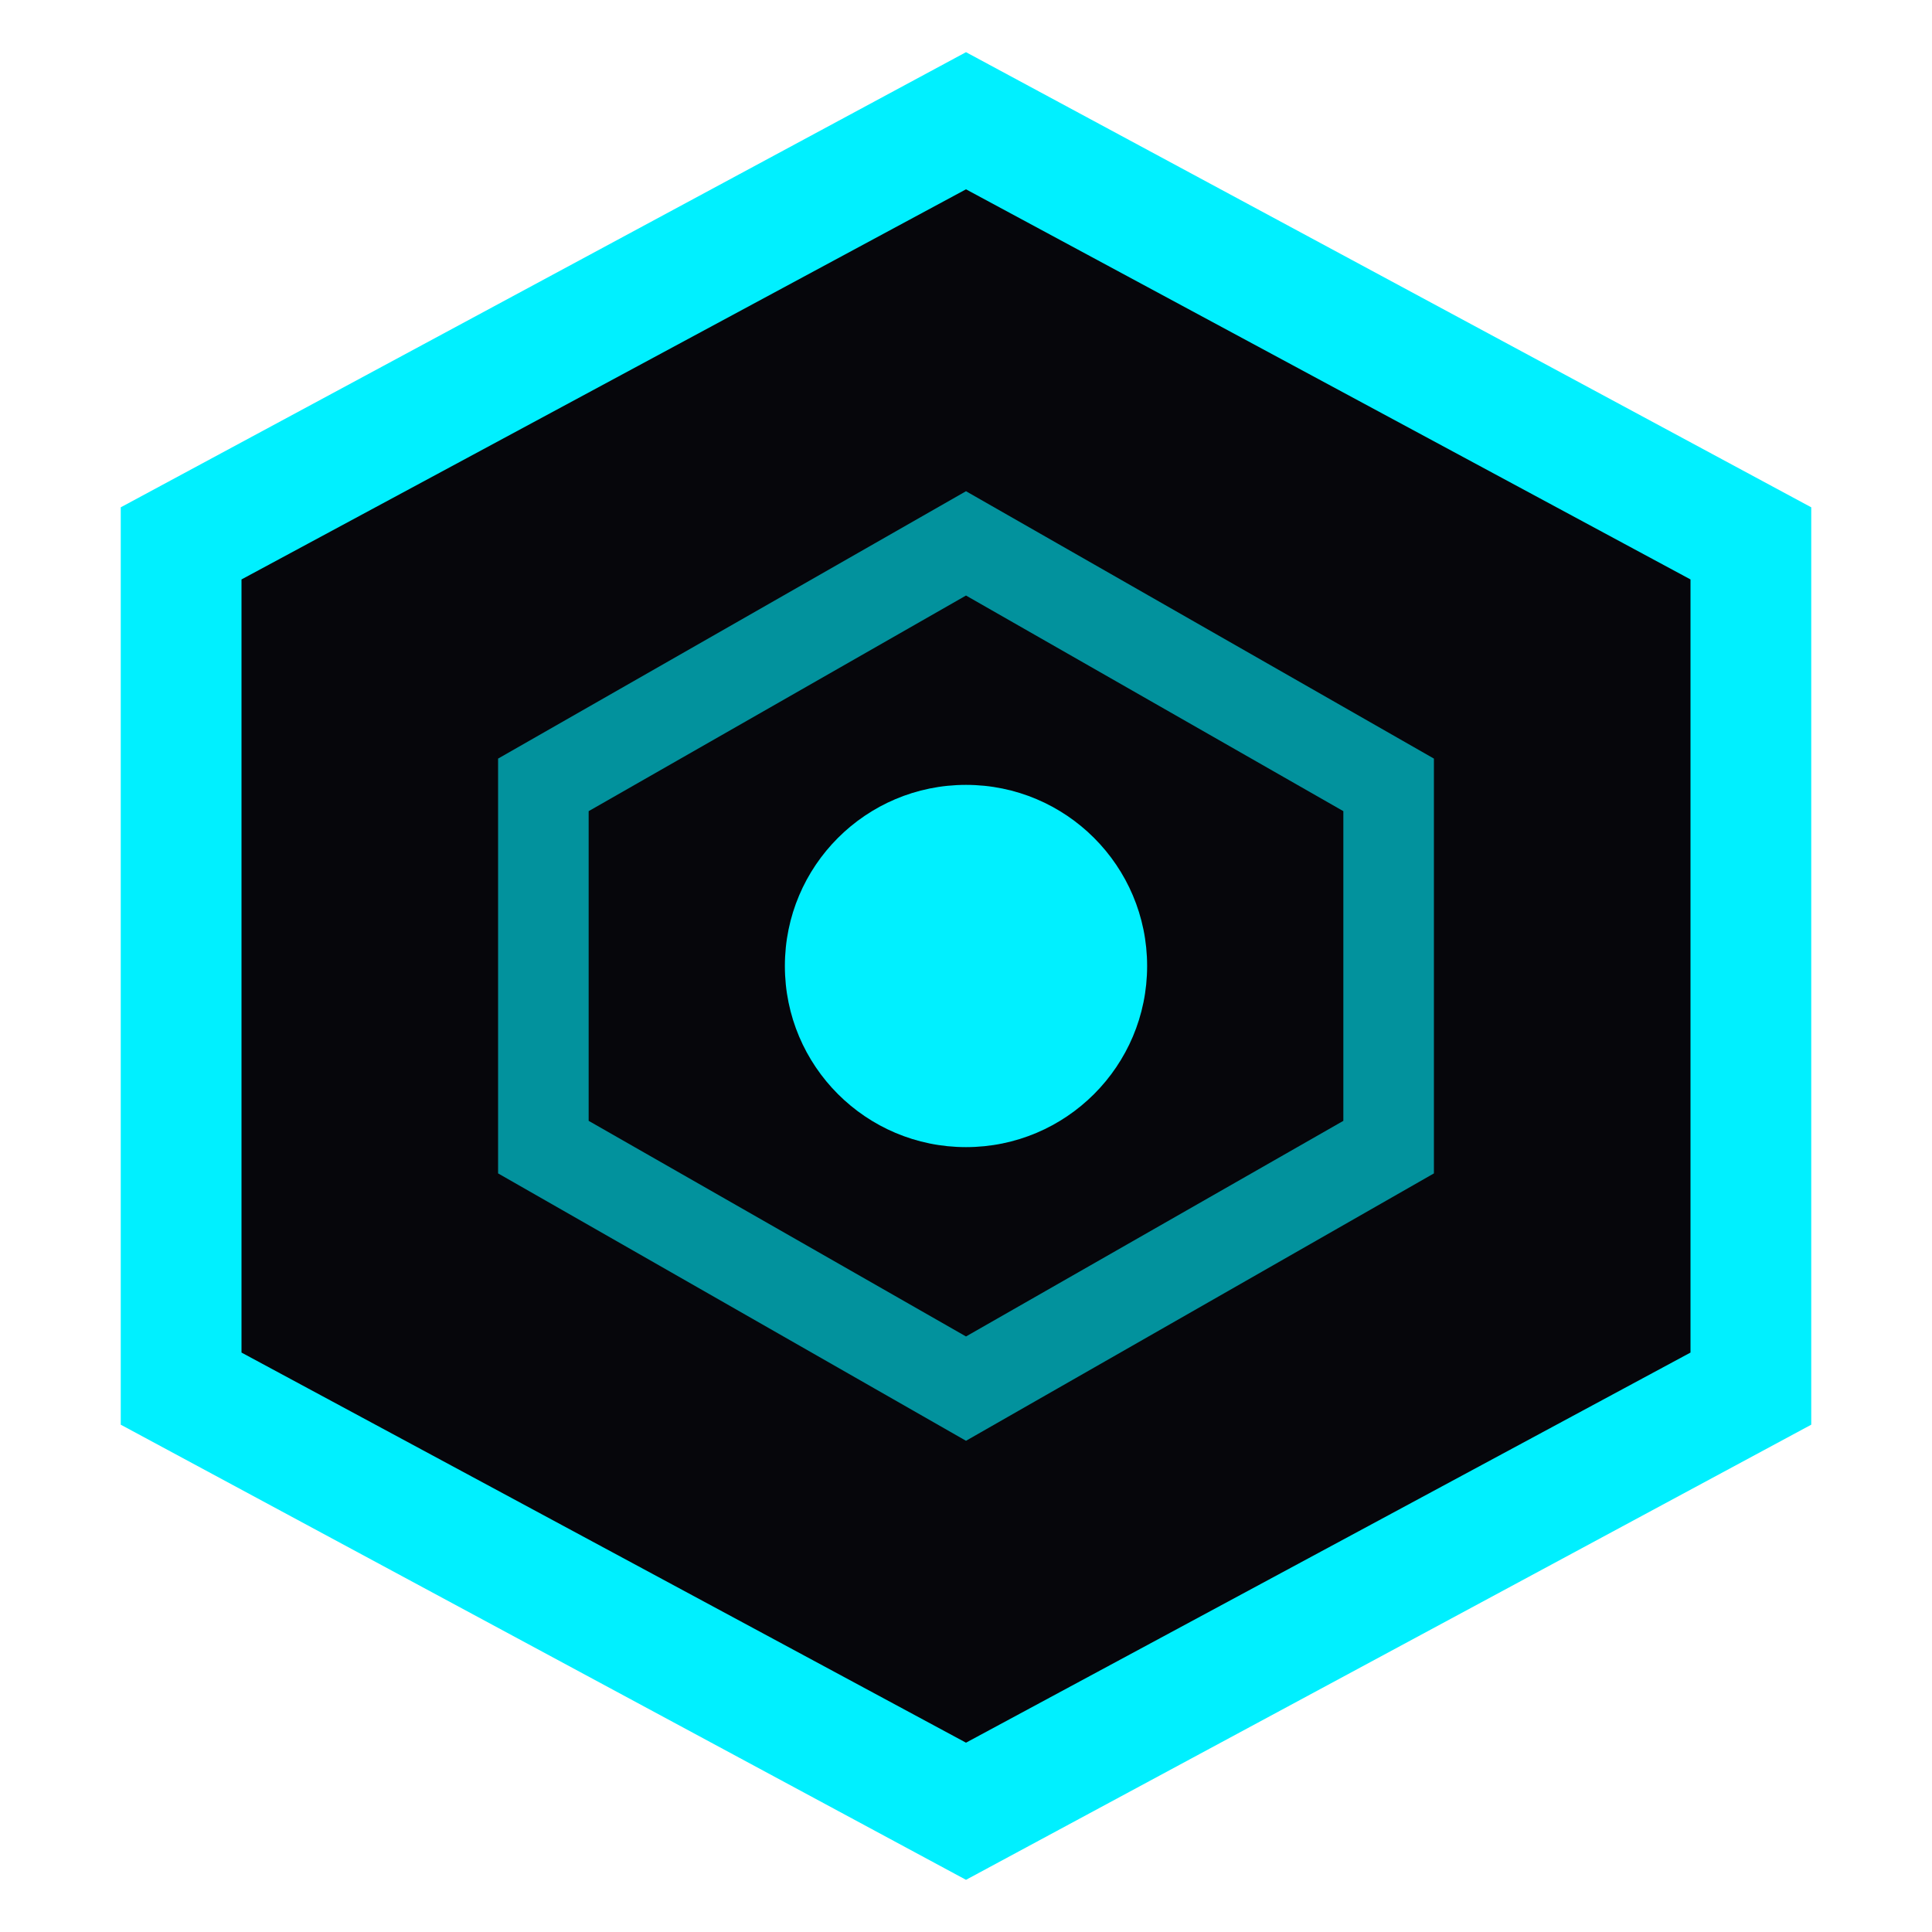
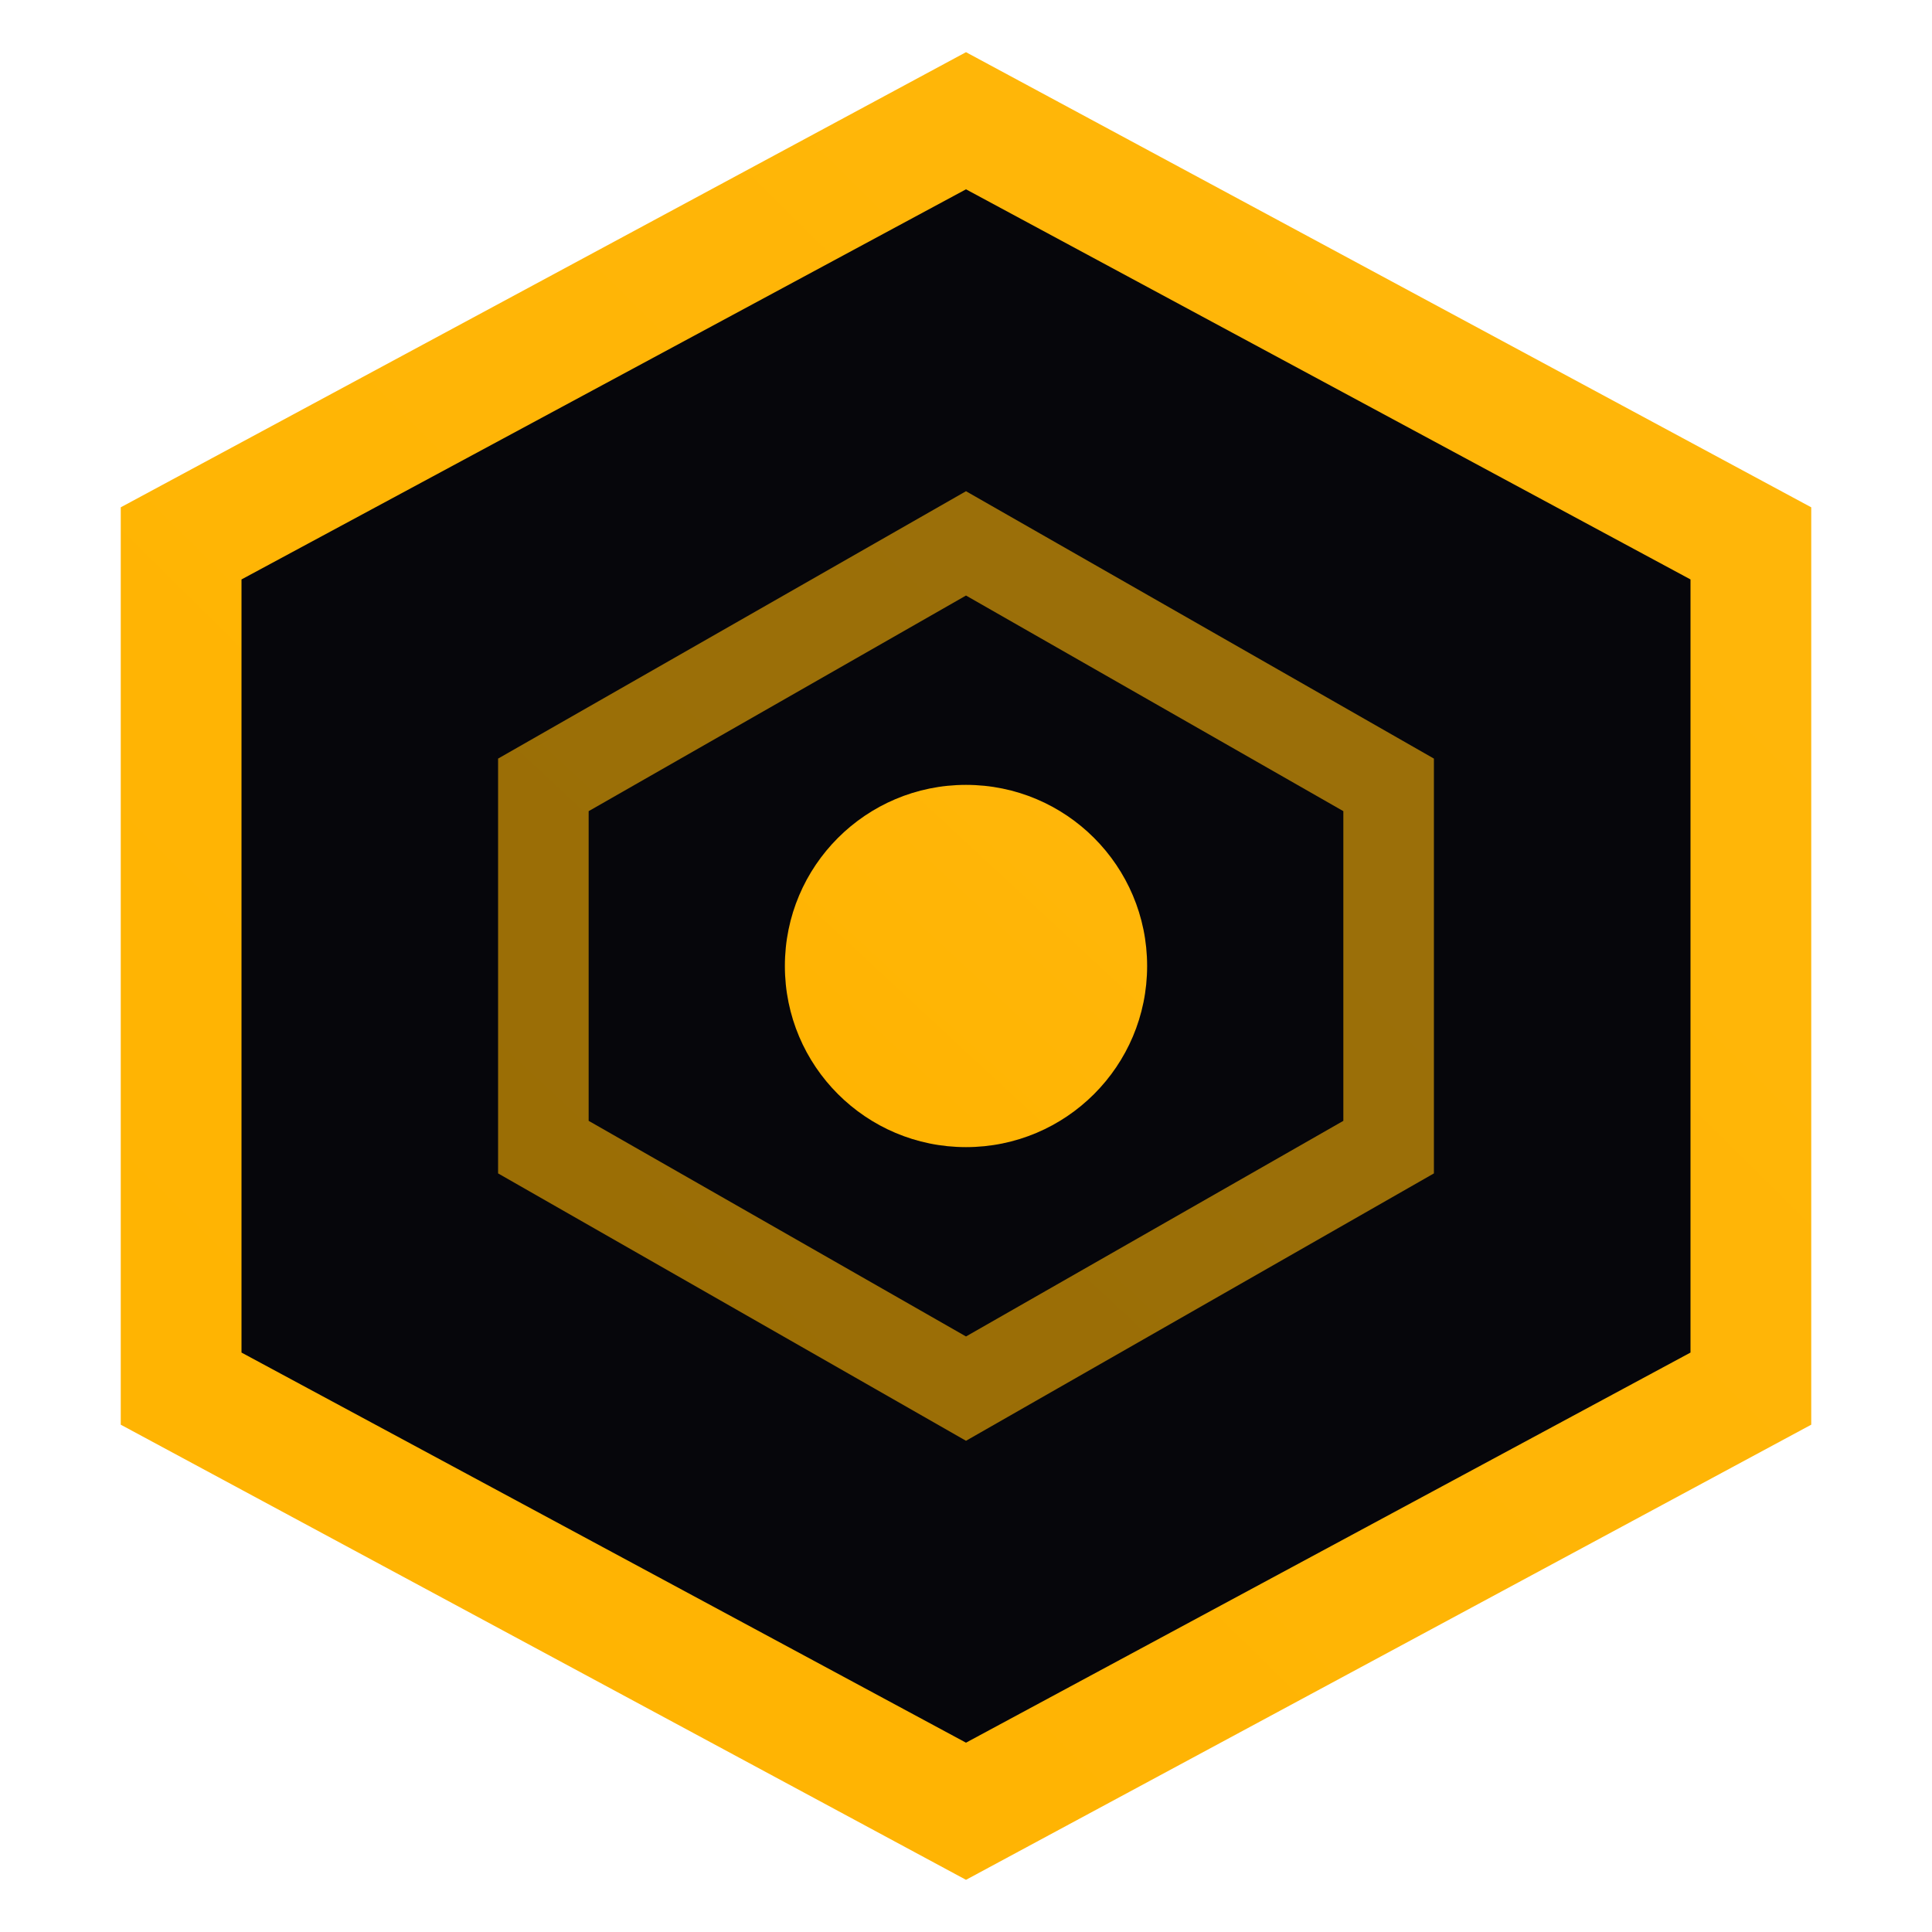
<svg xmlns="http://www.w3.org/2000/svg" width="32" height="32" viewBox="0 0 32 32" fill="none">
  <path d="M16 2L29 9V23L16 30L3 23V9L16 2Z" fill="#06060b" stroke="url(#g)" stroke-width="2" />
  <path d="M16 9L23 13V19L16 23L9 19V13L16 9Z" stroke="url(#g)" stroke-width="1.5" opacity="0.6" />
  <circle cx="16" cy="16" r="3" fill="url(#g)" />
  <defs>
-     <linearGradient id="g" x1="3" y1="2" x2="29" y2="30">
-       <stop stop-color="#00f0ff" />
-       <stop offset="1" stop-color="#7b61ff" />
+     <linearGradient id="g" x1="3" y1="30" x2="29" y2="2">
+       <stop stop-color="#ff6f00" />
+       <stop offset="0.5" stop-color="#ffb300" />
+       <stop offset="1" stop-color="#ffe082" />
    </linearGradient>
  </defs>
</svg>
